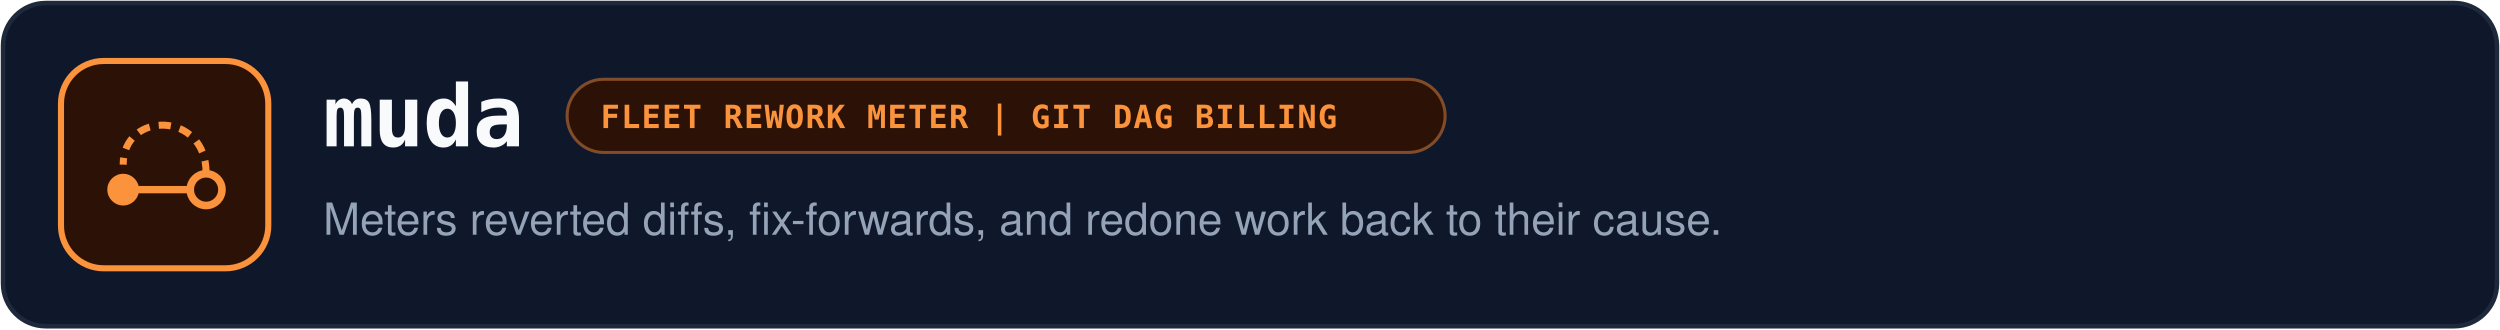
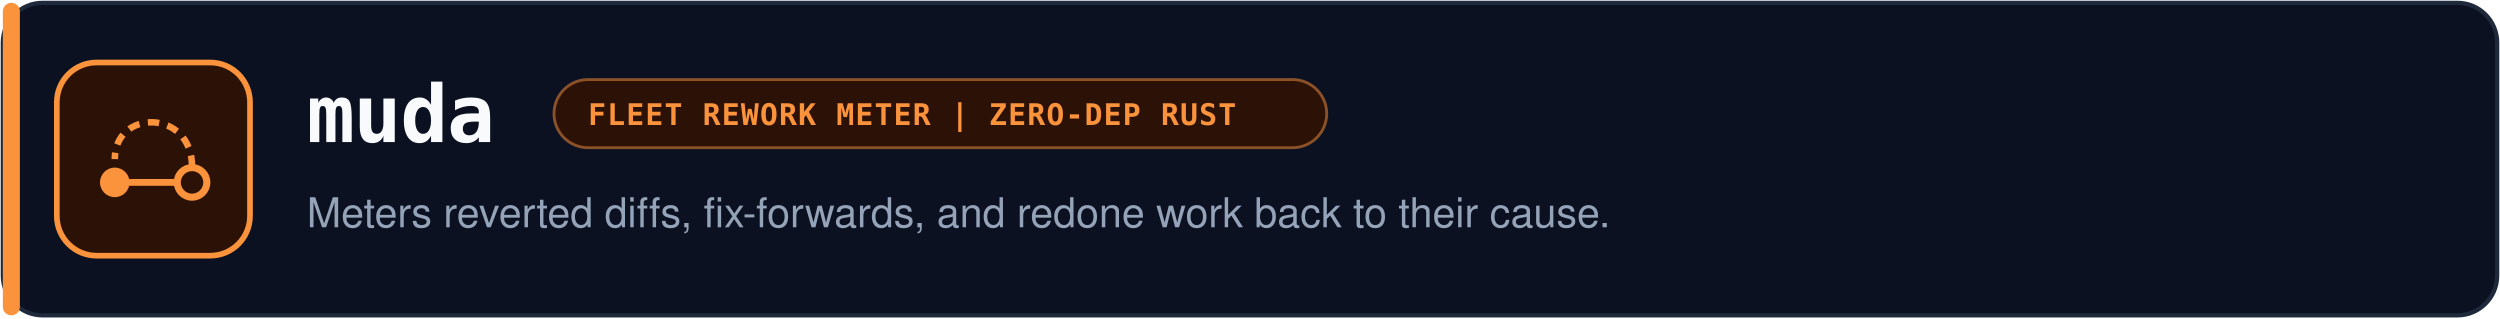
- <svg xmlns="http://www.w3.org/2000/svg" viewBox="0 0 820 108" width="820" height="108" role="img" aria-label="muda brand lockup">
-   <rect x="1" y="1" width="818" height="106" rx="14" fill="#0F172A" stroke="#1E293B" stroke-width="1.5" />
-   <rect x="20" y="20" width="68" height="68" rx="14" fill="#2C1206" stroke="#FB923C" stroke-width="2" />
-   <line x1="36.3" y1="62.2" x2="71.7" y2="62.2" stroke="#FB923C" stroke-width="2.4" />
-   <circle cx="40.4" cy="62.2" r="5.2" fill="#FB923C" />
-   <circle cx="67.6" cy="62.2" r="5.2" fill="#2C1206" stroke="#FB923C" stroke-width="2.5" />
-   <path d="M 67.6 56.7 C 67.6 36.3, 40.4 36.3, 40.4 54.0" fill="none" stroke="#FB923C" stroke-width="2.3" stroke-dasharray="4 3" />
-   <text x="106" y="48" font-family="ui-monospace, SFMono-Regular, Menlo, Consolas, monospace" font-size="28" font-weight="700" fill="#F8FAFC" letter-spacing="-0.5">muda</text>
-   <rect x="186" y="26" width="288" height="24" rx="12" fill="#2C1206" stroke="#FB923C" stroke-opacity="0.45" stroke-width="1" />
-   <text x="197" y="42" font-family="ui-monospace, SFMono-Regular, Menlo, Consolas, monospace" font-size="10.5" font-weight="600" fill="#FB923C" letter-spacing="0.4">FLEET REWORK METER  |  GIT DAG BILLING</text>
-   <text x="106" y="77" font-family="-apple-system, BlinkMacSystemFont, 'Segoe UI', Helvetica, Arial, sans-serif" font-size="14.5" font-weight="500" fill="#94A3B8">Meters reverted diffs, fix-forwards, and redone work back to their cause.</text>
+ <svg xmlns="http://www.w3.org/2000/svg" viewBox="0 0 880 112" width="880" height="112" role="img" aria-label="muda brand lockup">
+   <rect x="1" y="1" width="878" height="110" rx="14" fill="#0B1120" stroke="#1E293B" stroke-width="1.5" />
+   <rect x="1" y="1" width="6" height="110" rx="3" fill="#FB923C" />
+   <rect x="20" y="22" width="68" height="68" rx="14" fill="#2C1206" stroke="#FB923C" stroke-width="2" />
+   <line x1="36.3" y1="64.2" x2="71.7" y2="64.2" stroke="#FB923C" stroke-width="2.4" />
+   <circle cx="40.4" cy="64.2" r="5.2" fill="#FB923C" />
+   <circle cx="67.6" cy="64.2" r="5.2" fill="#2C1206" stroke="#FB923C" stroke-width="2.5" />
+   <path d="M 67.6 58.7 C 67.6 38.3, 40.4 38.3, 40.4 56.0" fill="none" stroke="#FB923C" stroke-width="2.3" stroke-dasharray="4 3" />
+   <text x="108" y="50" font-family="ui-monospace, SFMono-Regular, Menlo, Consolas, monospace" font-size="28" font-weight="700" fill="#F8FAFC" letter-spacing="-0.4">muda</text>
+   <rect x="195" y="28" width="272" height="24" rx="12" fill="#2C1206" stroke="#FB923C" stroke-opacity="0.5" stroke-width="1" />
+   <text x="207" y="44" font-family="ui-monospace, SFMono-Regular, Menlo, Consolas, monospace" font-size="10.5" font-weight="600" fill="#FB923C" letter-spacing="0.4">FLEET REWORK METER  |  ZERO-DEP RUST</text>
+   <text x="108" y="80" font-family="-apple-system, BlinkMacSystemFont, 'Segoe UI', Helvetica, Arial, sans-serif" font-size="14.5" font-weight="500" fill="#94A3B8">Meters reverted diffs, fix-forwards, and redone work back to their cause.</text>
</svg>
